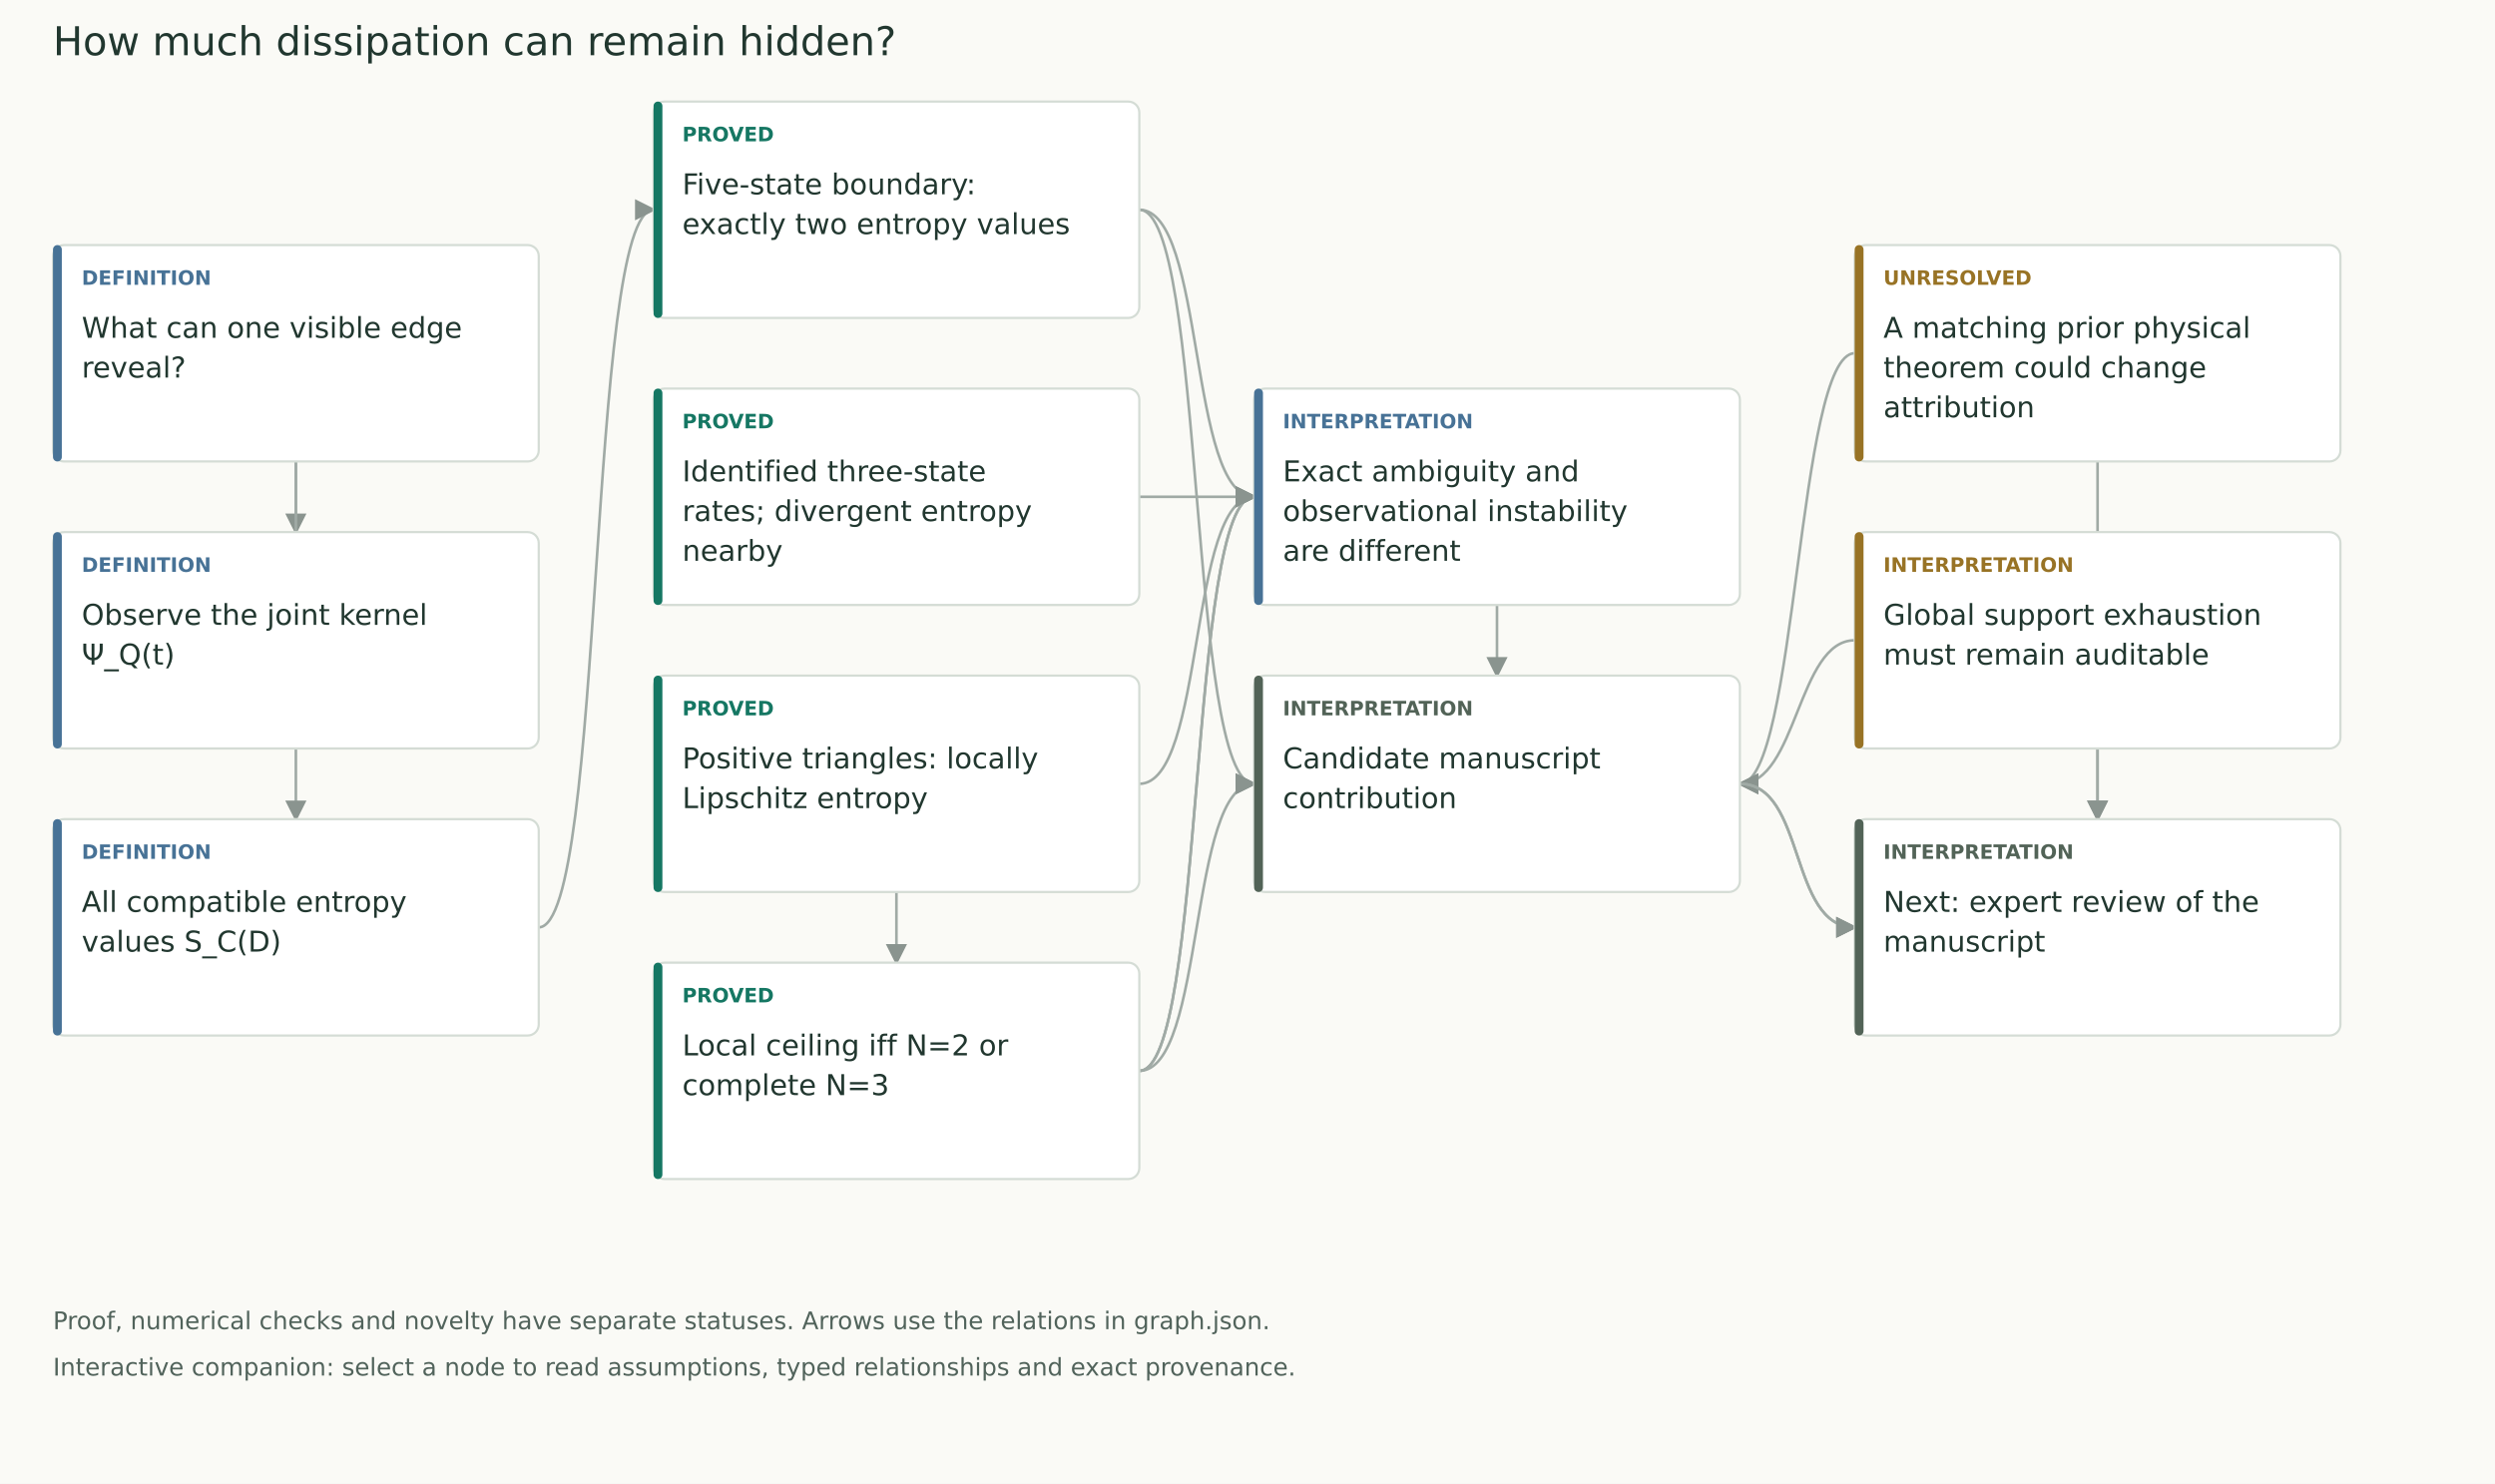
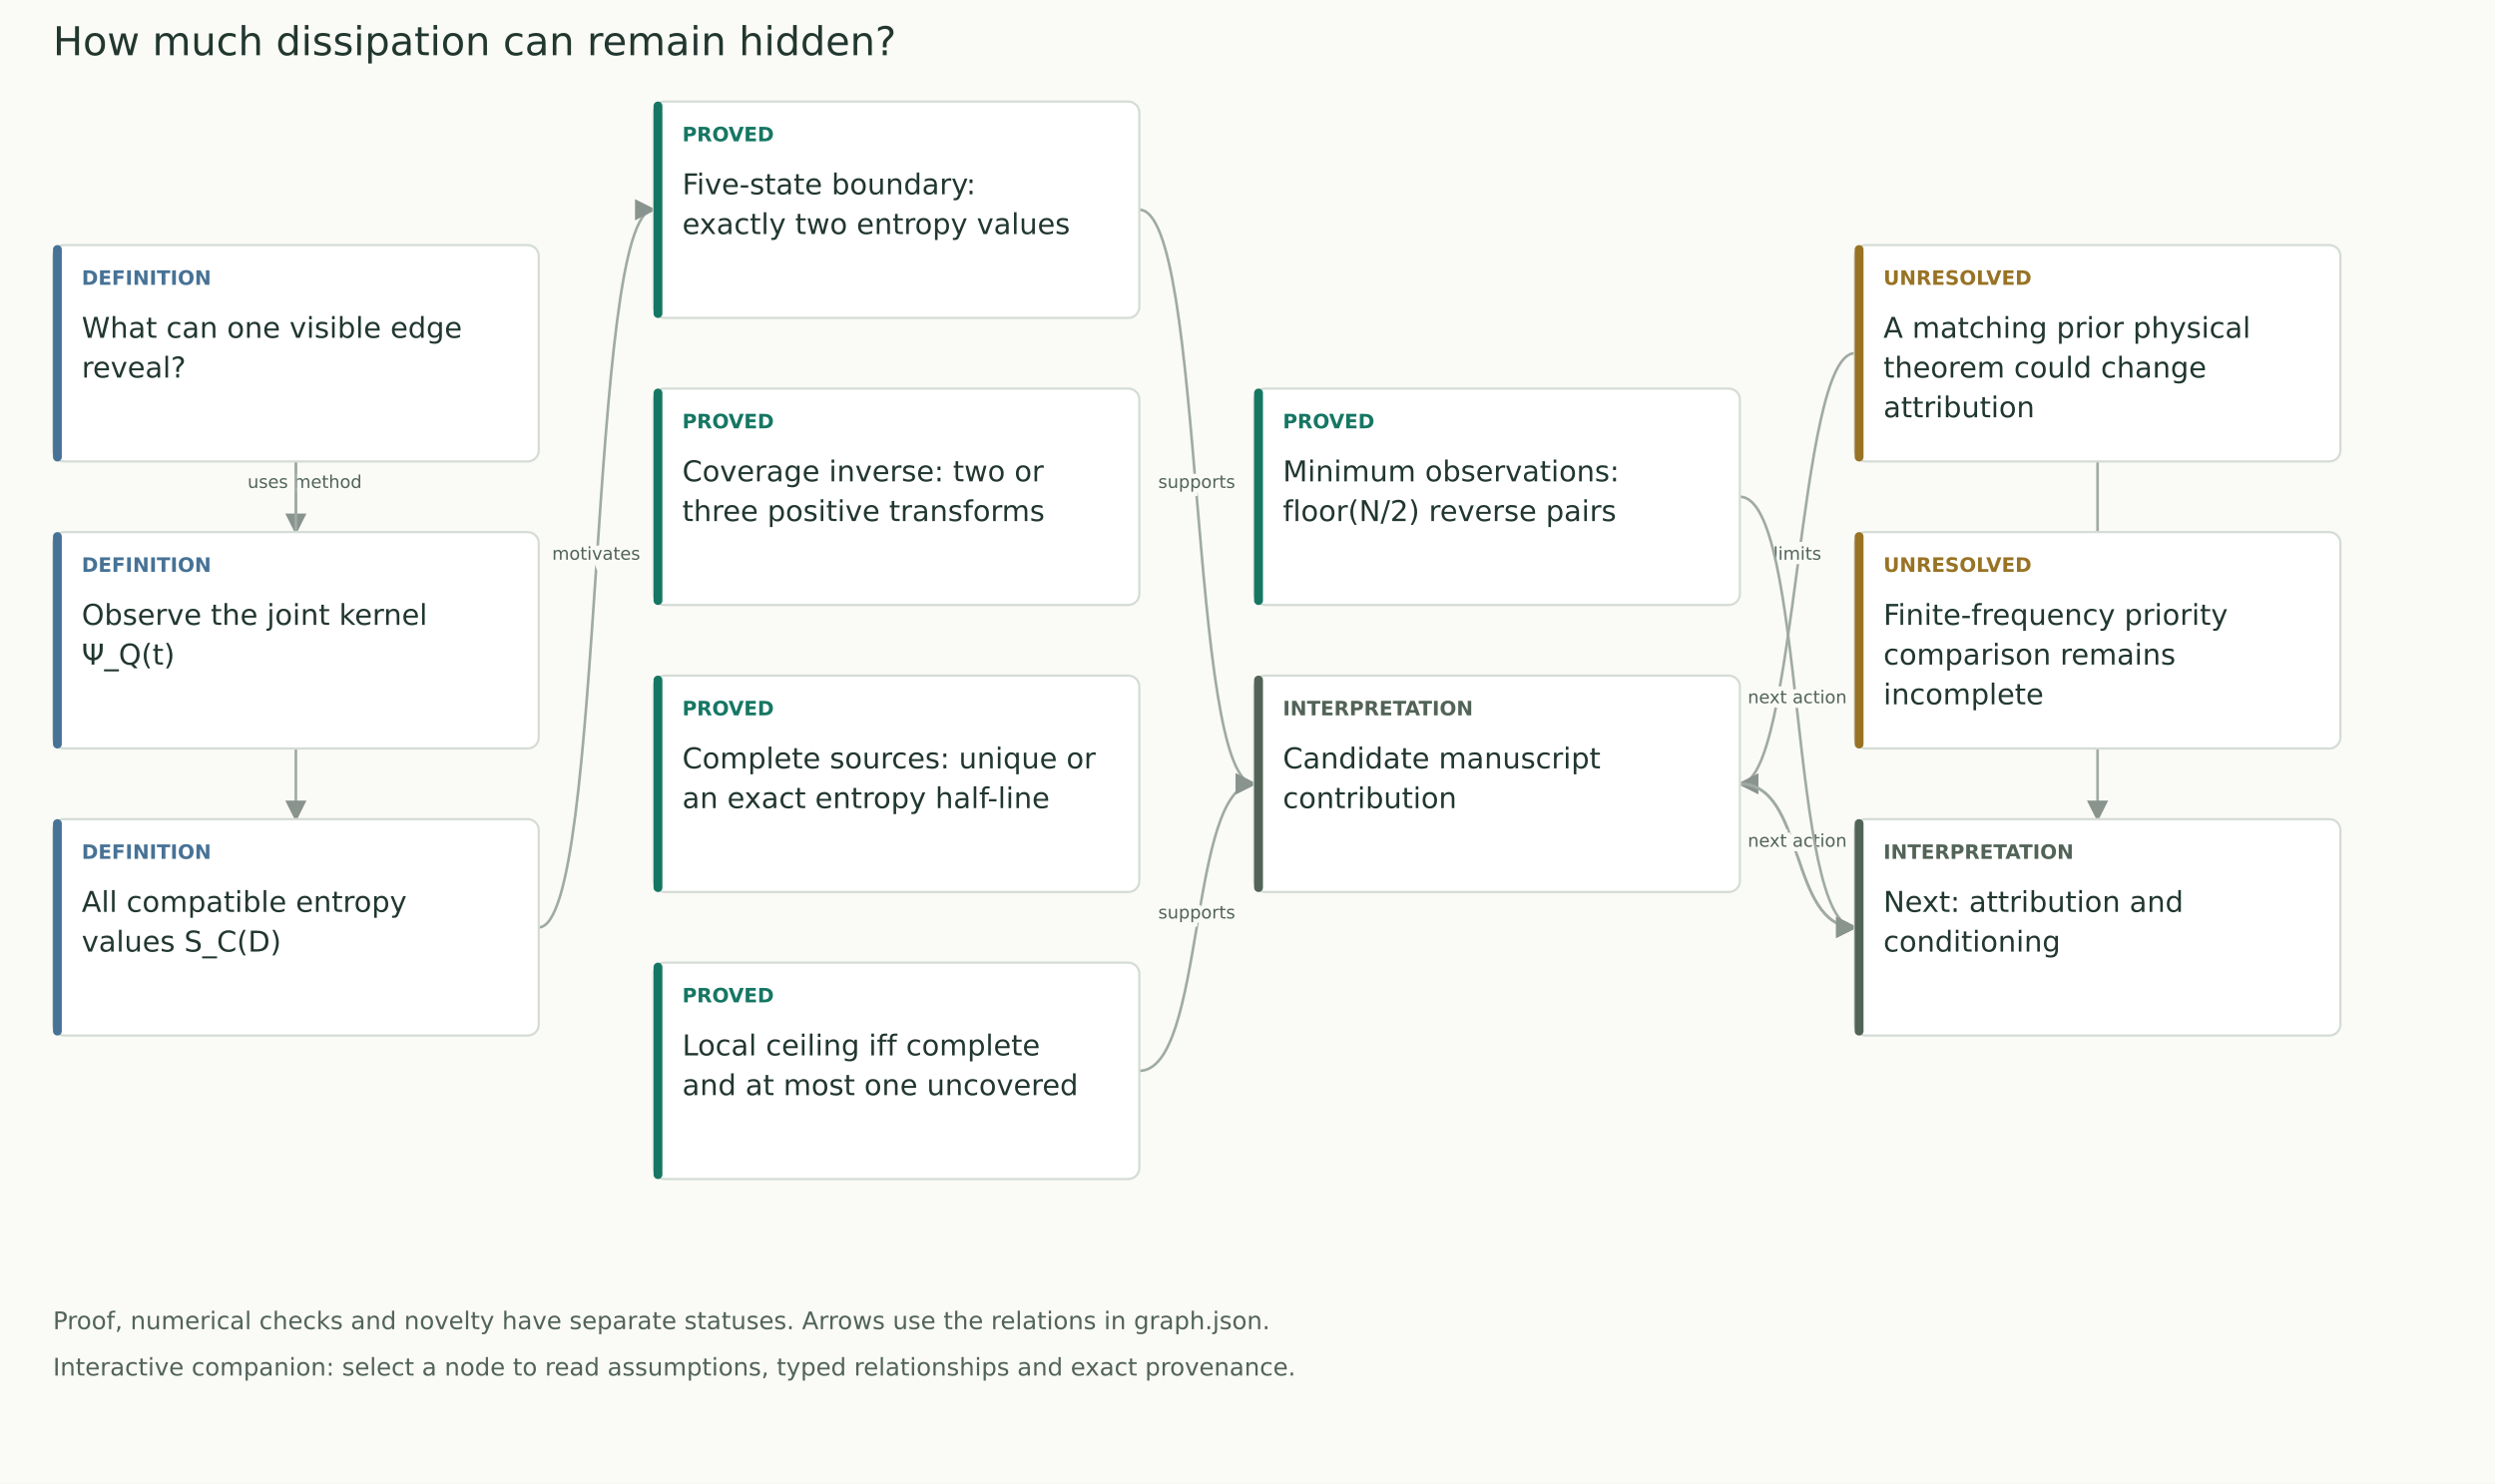
<svg xmlns="http://www.w3.org/2000/svg" width="1130" height="672" viewBox="0 0 1130 672" role="img" aria-labelledby="title desc">
  <defs>
    <marker id="arrow" markerWidth="8" markerHeight="8" refX="7" refY="4" orient="auto">
      <path d="M0,0 L8,4 L0,8" fill="#8a948f" />
    </marker>
  </defs>
  <rect width="100%" height="100%" fill="#fafaf6" />
  <text x="24" y="25" font-family="DejaVu Sans,sans-serif" font-size="18" fill="#21372f">How much dissipation can remain hidden?</text>
  <path d="M134.0,209 L134.0,241" fill="none" stroke="#a0aaa5" stroke-width="1.2" marker-end="url(#arrow)" />
+   <text x="138.0" y="221.0" text-anchor="middle" font-family="DejaVu Sans,sans-serif" font-size="8" fill="#51635b" style="paint-order:stroke;stroke:#fafaf6;stroke-width:4px">uses method</text>
  <path d="M134.0,209 L134.0,371" fill="none" stroke="#a0aaa5" stroke-width="1.2" marker-end="url(#arrow)" />
-   <path d="M516,95.0 C546,95.0 538,225.0 568,225.0" fill="none" stroke="#a0aaa5" stroke-width="1.2" marker-end="url(#arrow)" />
-   <path d="M516,485.0 C546,485.0 538,225.0 568,225.0" fill="none" stroke="#a0aaa5" stroke-width="1.2" marker-end="url(#arrow)" />
+   <text x="138.0" y="286.0" text-anchor="middle" font-family="DejaVu Sans,sans-serif" font-size="8" fill="#51635b" style="paint-order:stroke;stroke:#fafaf6;stroke-width:4px">motivates</text>
  <path d="M516,95.0 C546,95.0 538,355.0 568,355.0" fill="none" stroke="#a0aaa5" stroke-width="1.2" marker-end="url(#arrow)" />
+   <text x="542.0" y="221.0" text-anchor="middle" font-family="DejaVu Sans,sans-serif" font-size="8" fill="#51635b" style="paint-order:stroke;stroke:#fafaf6;stroke-width:4px">supports</text>
+   <path d="M840,160.0 C814.0,160.0 814.0,355.0 788,355.0" fill="none" stroke="#a0aaa5" stroke-width="1.2" marker-end="url(#arrow)" />
+   <text x="814.0" y="253.5" text-anchor="middle" font-family="DejaVu Sans,sans-serif" font-size="8" fill="#51635b" style="paint-order:stroke;stroke:#fafaf6;stroke-width:4px">limits</text>
+   <path d="M788,355.0 C818,355.0 810,420.0 840,420.0" fill="none" stroke="#a0aaa5" stroke-width="1.2" marker-end="url(#arrow)" />
+   <text x="814.0" y="383.5" text-anchor="middle" font-family="DejaVu Sans,sans-serif" font-size="8" fill="#51635b" style="paint-order:stroke;stroke:#fafaf6;stroke-width:4px">motivates</text>
+   <path d="M950.0,209 L950.0,371" fill="none" stroke="#a0aaa5" stroke-width="1.2" marker-end="url(#arrow)" />
+   <text x="954.0" y="286.0" text-anchor="middle" font-family="DejaVu Sans,sans-serif" font-size="8" fill="#51635b" style="paint-order:stroke;stroke:#fafaf6;stroke-width:4px">limits</text>
+   <path d="M244,420.0 C274,420.0 266,95.0 296,95.0" fill="none" stroke="#a0aaa5" stroke-width="1.2" marker-end="url(#arrow)" />
+   <text x="270.0" y="253.5" text-anchor="middle" font-family="DejaVu Sans,sans-serif" font-size="8" fill="#51635b" style="paint-order:stroke;stroke:#fafaf6;stroke-width:4px">motivates</text>
+   <path d="M788,355.0 C818,355.0 810,420.0 840,420.0" fill="none" stroke="#a0aaa5" stroke-width="1.2" marker-end="url(#arrow)" />
+   <text x="814.0" y="383.5" text-anchor="middle" font-family="DejaVu Sans,sans-serif" font-size="8" fill="#51635b" style="paint-order:stroke;stroke:#fafaf6;stroke-width:4px">next action</text>
  <path d="M516,485.0 C546,485.0 538,355.0 568,355.0" fill="none" stroke="#a0aaa5" stroke-width="1.2" marker-end="url(#arrow)" />
-   <path d="M840,160.0 C814.0,160.0 814.0,355.0 788,355.0" fill="none" stroke="#a0aaa5" stroke-width="1.2" marker-end="url(#arrow)" />
-   <path d="M840,290.0 C814.0,290.0 814.0,355.0 788,355.0" fill="none" stroke="#a0aaa5" stroke-width="1.2" marker-end="url(#arrow)" />
-   <path d="M788,355.0 C818,355.0 810,420.0 840,420.0" fill="none" stroke="#a0aaa5" stroke-width="1.2" marker-end="url(#arrow)" />
-   <path d="M950.0,209 L950.0,371" fill="none" stroke="#a0aaa5" stroke-width="1.2" marker-end="url(#arrow)" />
-   <path d="M950.0,339 L950.0,371" fill="none" stroke="#a0aaa5" stroke-width="1.2" marker-end="url(#arrow)" />
-   <path d="M406.0,404 L406.0,436" fill="none" stroke="#a0aaa5" stroke-width="1.2" marker-end="url(#arrow)" />
-   <path d="M244,420.0 C274,420.0 266,95.0 296,95.0" fill="none" stroke="#a0aaa5" stroke-width="1.2" marker-end="url(#arrow)" />
-   <path d="M516,225.0 C546,225.0 538,225.0 568,225.0" fill="none" stroke="#a0aaa5" stroke-width="1.2" marker-end="url(#arrow)" />
-   <path d="M516,355.0 C546,355.0 538,225.0 568,225.0" fill="none" stroke="#a0aaa5" stroke-width="1.2" marker-end="url(#arrow)" />
-   <path d="M516,485.0 C546,485.0 538,225.0 568,225.0" fill="none" stroke="#a0aaa5" stroke-width="1.2" marker-end="url(#arrow)" />
-   <path d="M678.0,274 L678.0,306" fill="none" stroke="#a0aaa5" stroke-width="1.2" marker-end="url(#arrow)" />
-   <path d="M788,355.0 C818,355.0 810,420.0 840,420.0" fill="none" stroke="#a0aaa5" stroke-width="1.2" marker-end="url(#arrow)" />
+   <text x="542.0" y="416.0" text-anchor="middle" font-family="DejaVu Sans,sans-serif" font-size="8" fill="#51635b" style="paint-order:stroke;stroke:#fafaf6;stroke-width:4px">supports</text>
+   <path d="M788,225.0 C818,225.0 810,420.0 840,420.0" fill="none" stroke="#a0aaa5" stroke-width="1.2" marker-end="url(#arrow)" />
+   <text x="814.0" y="318.5" text-anchor="middle" font-family="DejaVu Sans,sans-serif" font-size="8" fill="#51635b" style="paint-order:stroke;stroke:#fafaf6;stroke-width:4px">next action</text>
  <g>
    <rect x="24" y="111" width="220" height="98" rx="5" fill="white" stroke="#d4dcd5" />
    <rect x="24" y="111" width="4" height="98" rx="2" fill="#477296" />
    <text x="37" y="129" font-family="DejaVu Sans,sans-serif" font-size="9" font-weight="bold" fill="#477296">DEFINITION</text>
    <text x="37" y="153" font-family="DejaVu Sans,sans-serif" font-size="13" fill="#21372f">What can one visible edge</text>
    <text x="37" y="171" font-family="DejaVu Sans,sans-serif" font-size="13" fill="#21372f">reveal?</text>
  </g>
  <g>
    <rect x="24" y="241" width="220" height="98" rx="5" fill="white" stroke="#d4dcd5" />
    <rect x="24" y="241" width="4" height="98" rx="2" fill="#477296" />
    <text x="37" y="259" font-family="DejaVu Sans,sans-serif" font-size="9" font-weight="bold" fill="#477296">DEFINITION</text>
    <text x="37" y="283" font-family="DejaVu Sans,sans-serif" font-size="13" fill="#21372f">Observe the joint kernel</text>
    <text x="37" y="301" font-family="DejaVu Sans,sans-serif" font-size="13" fill="#21372f">Ψ_Q(t)</text>
  </g>
  <g>
    <rect x="24" y="371" width="220" height="98" rx="5" fill="white" stroke="#d4dcd5" />
    <rect x="24" y="371" width="4" height="98" rx="2" fill="#477296" />
    <text x="37" y="389" font-family="DejaVu Sans,sans-serif" font-size="9" font-weight="bold" fill="#477296">DEFINITION</text>
    <text x="37" y="413" font-family="DejaVu Sans,sans-serif" font-size="13" fill="#21372f">All compatible entropy</text>
    <text x="37" y="431" font-family="DejaVu Sans,sans-serif" font-size="13" fill="#21372f">values S_C(D)</text>
  </g>
  <g>
    <rect x="296" y="46" width="220" height="98" rx="5" fill="white" stroke="#d4dcd5" />
    <rect x="296" y="46" width="4" height="98" rx="2" fill="#157763" />
    <text x="309" y="64" font-family="DejaVu Sans,sans-serif" font-size="9" font-weight="bold" fill="#157763">PROVED</text>
    <text x="309" y="88" font-family="DejaVu Sans,sans-serif" font-size="13" fill="#21372f">Five-state boundary:</text>
    <text x="309" y="106" font-family="DejaVu Sans,sans-serif" font-size="13" fill="#21372f">exactly two entropy values</text>
  </g>
  <g>
    <rect x="296" y="176" width="220" height="98" rx="5" fill="white" stroke="#d4dcd5" />
    <rect x="296" y="176" width="4" height="98" rx="2" fill="#157763" />
    <text x="309" y="194" font-family="DejaVu Sans,sans-serif" font-size="9" font-weight="bold" fill="#157763">PROVED</text>
-     <text x="309" y="218" font-family="DejaVu Sans,sans-serif" font-size="13" fill="#21372f">Identified three-state</text>
-     <text x="309" y="236" font-family="DejaVu Sans,sans-serif" font-size="13" fill="#21372f">rates; divergent entropy</text>
-     <text x="309" y="254" font-family="DejaVu Sans,sans-serif" font-size="13" fill="#21372f">nearby</text>
+     <text x="309" y="218" font-family="DejaVu Sans,sans-serif" font-size="13" fill="#21372f">Coverage inverse: two or</text>
+     <text x="309" y="236" font-family="DejaVu Sans,sans-serif" font-size="13" fill="#21372f">three positive transforms</text>
  </g>
  <g>
    <rect x="296" y="306" width="220" height="98" rx="5" fill="white" stroke="#d4dcd5" />
    <rect x="296" y="306" width="4" height="98" rx="2" fill="#157763" />
    <text x="309" y="324" font-family="DejaVu Sans,sans-serif" font-size="9" font-weight="bold" fill="#157763">PROVED</text>
-     <text x="309" y="348" font-family="DejaVu Sans,sans-serif" font-size="13" fill="#21372f">Positive triangles: locally</text>
-     <text x="309" y="366" font-family="DejaVu Sans,sans-serif" font-size="13" fill="#21372f">Lipschitz entropy</text>
+     <text x="309" y="348" font-family="DejaVu Sans,sans-serif" font-size="13" fill="#21372f">Complete sources: unique or</text>
+     <text x="309" y="366" font-family="DejaVu Sans,sans-serif" font-size="13" fill="#21372f">an exact entropy half-line</text>
  </g>
  <g>
    <rect x="296" y="436" width="220" height="98" rx="5" fill="white" stroke="#d4dcd5" />
    <rect x="296" y="436" width="4" height="98" rx="2" fill="#157763" />
    <text x="309" y="454" font-family="DejaVu Sans,sans-serif" font-size="9" font-weight="bold" fill="#157763">PROVED</text>
-     <text x="309" y="478" font-family="DejaVu Sans,sans-serif" font-size="13" fill="#21372f">Local ceiling iff N=2 or</text>
-     <text x="309" y="496" font-family="DejaVu Sans,sans-serif" font-size="13" fill="#21372f">complete N=3</text>
+     <text x="309" y="478" font-family="DejaVu Sans,sans-serif" font-size="13" fill="#21372f">Local ceiling iff complete</text>
+     <text x="309" y="496" font-family="DejaVu Sans,sans-serif" font-size="13" fill="#21372f">and at most one uncovered</text>
  </g>
  <g>
    <rect x="568" y="176" width="220" height="98" rx="5" fill="white" stroke="#d4dcd5" />
-     <rect x="568" y="176" width="4" height="98" rx="2" fill="#477296" />
-     <text x="581" y="194" font-family="DejaVu Sans,sans-serif" font-size="9" font-weight="bold" fill="#477296">INTERPRETATION</text>
-     <text x="581" y="218" font-family="DejaVu Sans,sans-serif" font-size="13" fill="#21372f">Exact ambiguity and</text>
-     <text x="581" y="236" font-family="DejaVu Sans,sans-serif" font-size="13" fill="#21372f">observational instability</text>
-     <text x="581" y="254" font-family="DejaVu Sans,sans-serif" font-size="13" fill="#21372f">are different</text>
+     <rect x="568" y="176" width="4" height="98" rx="2" fill="#157763" />
+     <text x="581" y="194" font-family="DejaVu Sans,sans-serif" font-size="9" font-weight="bold" fill="#157763">PROVED</text>
+     <text x="581" y="218" font-family="DejaVu Sans,sans-serif" font-size="13" fill="#21372f">Minimum observations:</text>
+     <text x="581" y="236" font-family="DejaVu Sans,sans-serif" font-size="13" fill="#21372f">floor(N/2) reverse pairs</text>
  </g>
  <g>
    <rect x="568" y="306" width="220" height="98" rx="5" fill="white" stroke="#d4dcd5" />
    <rect x="568" y="306" width="4" height="98" rx="2" fill="#526357" />
    <text x="581" y="324" font-family="DejaVu Sans,sans-serif" font-size="9" font-weight="bold" fill="#526357">INTERPRETATION</text>
    <text x="581" y="348" font-family="DejaVu Sans,sans-serif" font-size="13" fill="#21372f">Candidate manuscript</text>
    <text x="581" y="366" font-family="DejaVu Sans,sans-serif" font-size="13" fill="#21372f">contribution</text>
  </g>
  <g>
    <rect x="840" y="111" width="220" height="98" rx="5" fill="white" stroke="#d4dcd5" />
    <rect x="840" y="111" width="4" height="98" rx="2" fill="#987325" />
    <text x="853" y="129" font-family="DejaVu Sans,sans-serif" font-size="9" font-weight="bold" fill="#987325">UNRESOLVED</text>
    <text x="853" y="153" font-family="DejaVu Sans,sans-serif" font-size="13" fill="#21372f">A matching prior physical</text>
    <text x="853" y="171" font-family="DejaVu Sans,sans-serif" font-size="13" fill="#21372f">theorem could change</text>
    <text x="853" y="189" font-family="DejaVu Sans,sans-serif" font-size="13" fill="#21372f">attribution</text>
  </g>
  <g>
    <rect x="840" y="241" width="220" height="98" rx="5" fill="white" stroke="#d4dcd5" />
    <rect x="840" y="241" width="4" height="98" rx="2" fill="#987325" />
-     <text x="853" y="259" font-family="DejaVu Sans,sans-serif" font-size="9" font-weight="bold" fill="#987325">INTERPRETATION</text>
-     <text x="853" y="283" font-family="DejaVu Sans,sans-serif" font-size="13" fill="#21372f">Global support exhaustion</text>
-     <text x="853" y="301" font-family="DejaVu Sans,sans-serif" font-size="13" fill="#21372f">must remain auditable</text>
+     <text x="853" y="259" font-family="DejaVu Sans,sans-serif" font-size="9" font-weight="bold" fill="#987325">UNRESOLVED</text>
+     <text x="853" y="283" font-family="DejaVu Sans,sans-serif" font-size="13" fill="#21372f">Finite-frequency priority</text>
+     <text x="853" y="301" font-family="DejaVu Sans,sans-serif" font-size="13" fill="#21372f">comparison remains</text>
+     <text x="853" y="319" font-family="DejaVu Sans,sans-serif" font-size="13" fill="#21372f">incomplete</text>
  </g>
  <g>
    <rect x="840" y="371" width="220" height="98" rx="5" fill="white" stroke="#d4dcd5" />
    <rect x="840" y="371" width="4" height="98" rx="2" fill="#526357" />
    <text x="853" y="389" font-family="DejaVu Sans,sans-serif" font-size="9" font-weight="bold" fill="#526357">INTERPRETATION</text>
-     <text x="853" y="413" font-family="DejaVu Sans,sans-serif" font-size="13" fill="#21372f">Next: expert review of the</text>
-     <text x="853" y="431" font-family="DejaVu Sans,sans-serif" font-size="13" fill="#21372f">manuscript</text>
+     <text x="853" y="413" font-family="DejaVu Sans,sans-serif" font-size="13" fill="#21372f">Next: attribution and</text>
+     <text x="853" y="431" font-family="DejaVu Sans,sans-serif" font-size="13" fill="#21372f">conditioning</text>
  </g>
  <text x="24" y="602" font-family="DejaVu Sans,sans-serif" font-size="11" fill="#51635b">Proof, numerical checks and novelty have separate statuses. Arrows use the relations in graph.json.</text>
  <text x="24" y="623" font-family="DejaVu Sans,sans-serif" font-size="11" fill="#51635b">Interactive companion: select a node to read assumptions, typed relationships and exact provenance.</text>
</svg>
